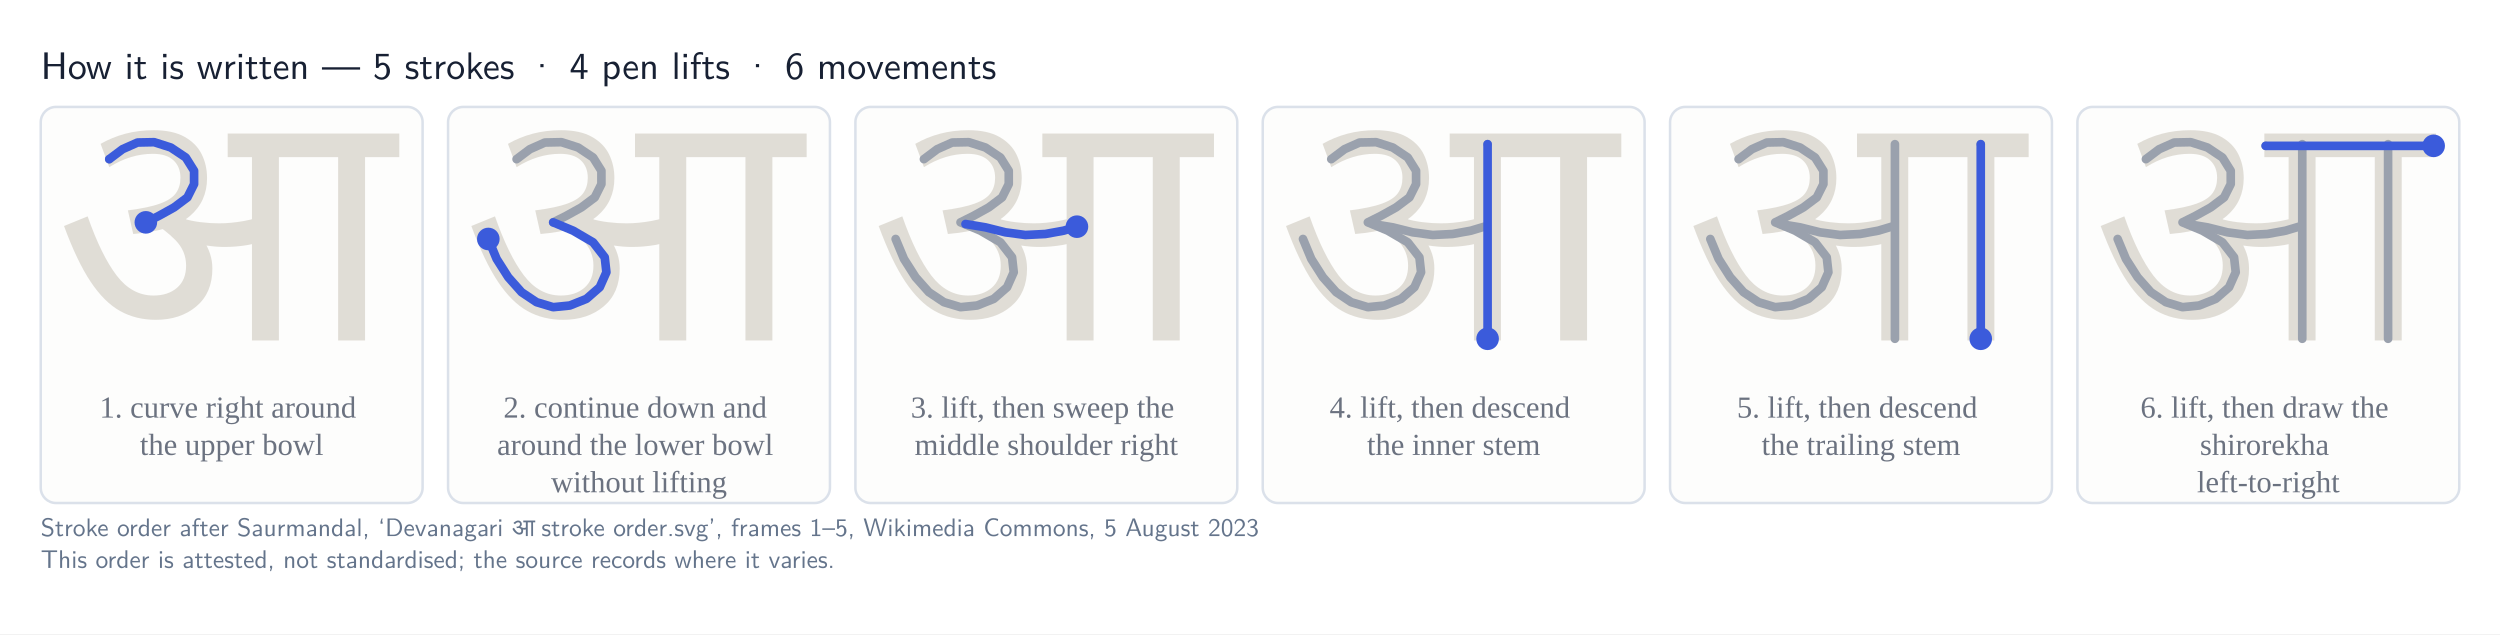
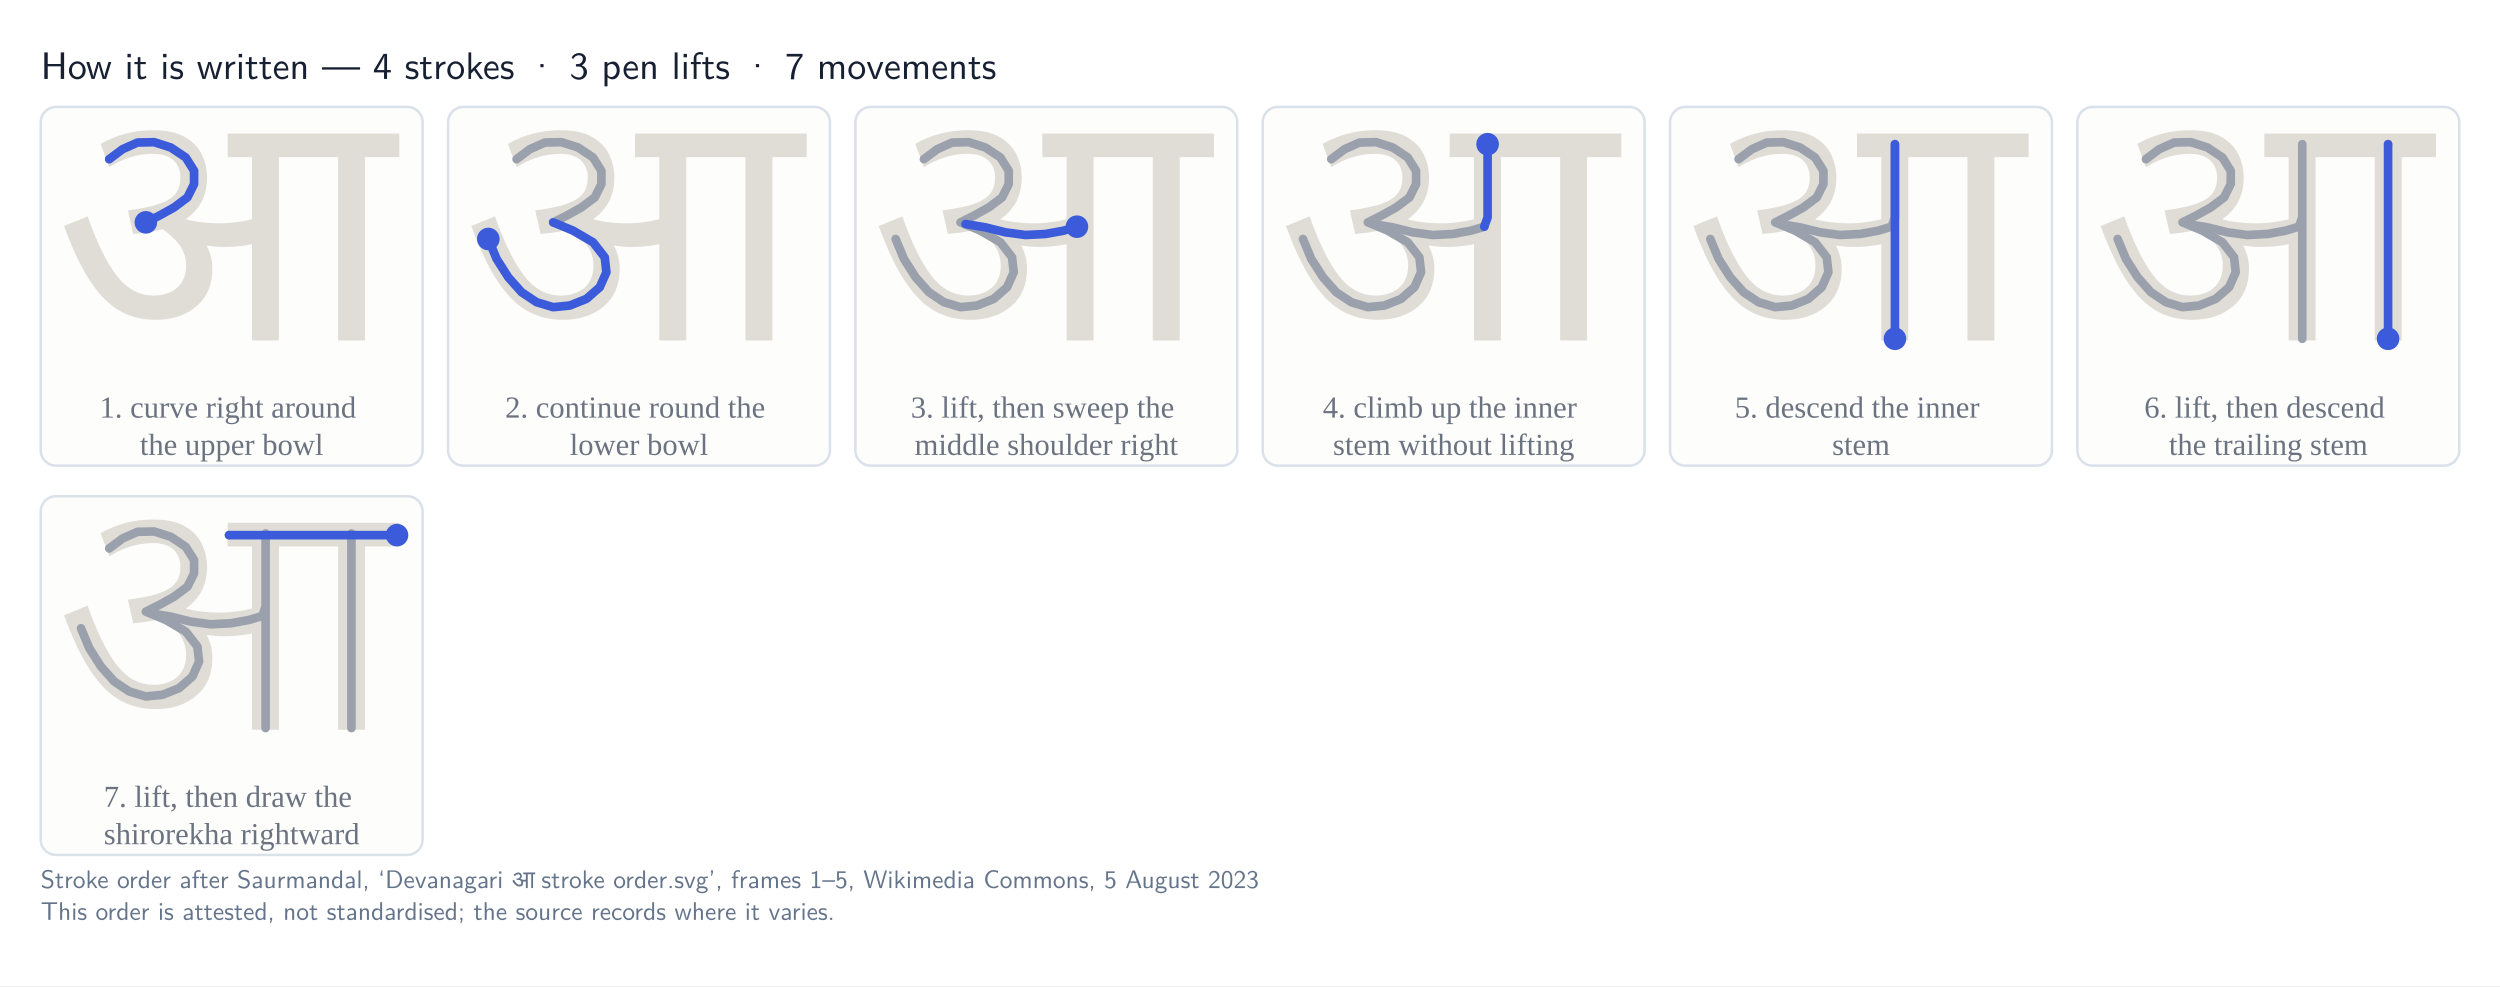
- <svg xmlns="http://www.w3.org/2000/svg" width="982" height="249.08" viewBox="0 0 982 249.08" role="img" aria-label="How to write आ: 5 strokes · 4 pen lifts · 6 movements">
-   <rect x="0" y="0" width="982" height="249.08" fill="#ffffff" />
-   <text x="16" y="31" font-family="Latin Modern Sans, sans-serif" font-size="15" fill="#172033">How it is written — 5 strokes · 4 pen lifts · 6 movements</text>
-   <rect x="16" y="42" width="150" height="155.58" rx="6" fill="#fdfdfc" stroke="#dbe1ea" stroke-width="1" />
-   <svg x="16" y="42" width="150" height="155.58" viewBox="-41 -702 1148 1190.7" preserveAspectRatio="xMidYMid meet" overflow="hidden">
+ <svg xmlns="http://www.w3.org/2000/svg" width="982" height="387.32" viewBox="0 0 982 387.32" role="img" aria-label="How to write आ: 4 strokes · 3 pen lifts · 7 movements">
+   <rect x="0" y="0" width="982" height="387.32" fill="#ffffff" />
+   <text x="16" y="31" font-family="Latin Modern Sans, sans-serif" font-size="15" fill="#172033">How it is written — 4 strokes · 3 pen lifts · 7 movements</text>
+   <rect x="16" y="42" width="150" height="140.91" rx="6" fill="#fdfdfc" stroke="#dbe1ea" stroke-width="1" />
+   <svg x="16" y="42" width="150" height="140.91" viewBox="-41 -702 1148 1078.4" preserveAspectRatio="xMidYMid meet" overflow="hidden">
    <g transform="scale(1,-1)">
      <path class="ductus__glyph" d="M675 551L675 0L594 0L594 551L521 551L521 622L779 622L779 551L675 551ZM299 632Q356 632 391.5 612Q427 592 443 559.5Q459 527 459 488Q459 418 407.5 374Q356 330 237 320L221 391Q284 399 318 411.5Q352 424 365.5 443Q379 462 379 489Q379 522 358 541.5Q337 561 296 561Q262 561 229.5 551Q197 541 165 521L139 591Q174 611 213.5 621.5Q253 632 299 632ZM475 216Q475 143 427 102.5Q379 62 305 62Q245 62 197.5 88.5Q150 115 109 176.5Q68 238 29 344L100 373Q141 256 187 195.5Q233 135 298 135Q342 135 369 158.5Q396 182 396 225Q396 269 364 301.5Q332 334 293 356L337 369L380 378Q394 367 411 351Q428 335 438 320L448 301Q461 282 468 260.5Q475 239 475 216ZM495 352Q530 352 569.5 359Q609 366 651 384L651 309Q617 293 582 287Q547 281 511 281Q486 281 456.5 285.5Q427 290 399 298L379 352L385 367Q411 359 440 355.5Q469 352 495 352ZM934 551L934 0L853 0L853 551L764 551L764 622L1037 622L1037 551L934 551Z" fill="#e0ddd6" fill-rule="nonzero" />
      <path class="ductus__done" d="M165 545 L165 545" fill="none" stroke="#9aa1ad" stroke-width="26" stroke-linecap="round" stroke-linejoin="round" />
      <path class="ductus__pen" d="M165 545 L205 575 L250 595 L300 596 L350 580 L395 550 L420 510 L420 470 L400 430 L360 400 L315 375 L275 355" fill="none" stroke="#3b5bdb" stroke-width="26" stroke-linecap="round" stroke-linejoin="round" />
      <circle class="ductus__tip" cx="275" cy="355" r="34" fill="#3b5bdb" />
    </g>
    <text class="ductus__caption" x="533" y="232" text-anchor="middle" font-size="92" fill="#6b7280">
      <tspan x="533" y="232">1. curve right around</tspan>
      <tspan x="533" y="344.2">the upper bowl</tspan>
    </text>
  </svg>
-   <rect x="176" y="42" width="150" height="155.58" rx="6" fill="#fdfdfc" stroke="#dbe1ea" stroke-width="1" />
-   <svg x="176" y="42" width="150" height="155.58" viewBox="-41 -702 1148 1190.7" preserveAspectRatio="xMidYMid meet" overflow="hidden">
+   <rect x="176" y="42" width="150" height="140.91" rx="6" fill="#fdfdfc" stroke="#dbe1ea" stroke-width="1" />
+   <svg x="176" y="42" width="150" height="140.91" viewBox="-41 -702 1148 1078.4" preserveAspectRatio="xMidYMid meet" overflow="hidden">
    <g transform="scale(1,-1)">
      <path class="ductus__glyph" d="M675 551L675 0L594 0L594 551L521 551L521 622L779 622L779 551L675 551ZM299 632Q356 632 391.5 612Q427 592 443 559.5Q459 527 459 488Q459 418 407.5 374Q356 330 237 320L221 391Q284 399 318 411.5Q352 424 365.5 443Q379 462 379 489Q379 522 358 541.5Q337 561 296 561Q262 561 229.5 551Q197 541 165 521L139 591Q174 611 213.5 621.5Q253 632 299 632ZM475 216Q475 143 427 102.5Q379 62 305 62Q245 62 197.5 88.5Q150 115 109 176.5Q68 238 29 344L100 373Q141 256 187 195.5Q233 135 298 135Q342 135 369 158.5Q396 182 396 225Q396 269 364 301.5Q332 334 293 356L337 369L380 378Q394 367 411 351Q428 335 438 320L448 301Q461 282 468 260.5Q475 239 475 216ZM495 352Q530 352 569.5 359Q609 366 651 384L651 309Q617 293 582 287Q547 281 511 281Q486 281 456.5 285.5Q427 290 399 298L379 352L385 367Q411 359 440 355.5Q469 352 495 352ZM934 551L934 0L853 0L853 551L764 551L764 622L1037 622L1037 551L934 551Z" fill="#e0ddd6" fill-rule="nonzero" />
      <path class="ductus__done" d="M165 545 L205 575 L250 595 L300 596 L350 580 L395 550 L420 510 L420 470 L400 430 L360 400 L315 375 L275 355 L275 355" fill="none" stroke="#9aa1ad" stroke-width="26" stroke-linecap="round" stroke-linejoin="round" />
      <path class="ductus__pen" d="M275 355 L335 330 L395 295 L430 250 L435 205 L415 160 L375 125 L325 105 L275 100 L225 115 L180 145 L140 190 L105 245 L80 305" fill="none" stroke="#3b5bdb" stroke-width="26" stroke-linecap="round" stroke-linejoin="round" />
      <circle class="ductus__tip" cx="80" cy="305" r="34" fill="#3b5bdb" />
    </g>
    <text class="ductus__caption" x="533" y="232" text-anchor="middle" font-size="92" fill="#6b7280">
-       <tspan x="533" y="232">2. continue down and</tspan>
-       <tspan x="533" y="344.2">around the lower bowl</tspan>
-       <tspan x="533" y="456.5">without lifting</tspan>
+       <tspan x="533" y="232">2. continue round the</tspan>
+       <tspan x="533" y="344.2">lower bowl</tspan>
    </text>
  </svg>
-   <rect x="336" y="42" width="150" height="155.58" rx="6" fill="#fdfdfc" stroke="#dbe1ea" stroke-width="1" />
-   <svg x="336" y="42" width="150" height="155.58" viewBox="-41 -702 1148 1190.7" preserveAspectRatio="xMidYMid meet" overflow="hidden">
+   <rect x="336" y="42" width="150" height="140.91" rx="6" fill="#fdfdfc" stroke="#dbe1ea" stroke-width="1" />
+   <svg x="336" y="42" width="150" height="140.91" viewBox="-41 -702 1148 1078.4" preserveAspectRatio="xMidYMid meet" overflow="hidden">
    <g transform="scale(1,-1)">
      <path class="ductus__glyph" d="M675 551L675 0L594 0L594 551L521 551L521 622L779 622L779 551L675 551ZM299 632Q356 632 391.5 612Q427 592 443 559.5Q459 527 459 488Q459 418 407.5 374Q356 330 237 320L221 391Q284 399 318 411.5Q352 424 365.5 443Q379 462 379 489Q379 522 358 541.5Q337 561 296 561Q262 561 229.5 551Q197 541 165 521L139 591Q174 611 213.5 621.5Q253 632 299 632ZM475 216Q475 143 427 102.5Q379 62 305 62Q245 62 197.5 88.5Q150 115 109 176.5Q68 238 29 344L100 373Q141 256 187 195.5Q233 135 298 135Q342 135 369 158.5Q396 182 396 225Q396 269 364 301.5Q332 334 293 356L337 369L380 378Q394 367 411 351Q428 335 438 320L448 301Q461 282 468 260.5Q475 239 475 216ZM495 352Q530 352 569.5 359Q609 366 651 384L651 309Q617 293 582 287Q547 281 511 281Q486 281 456.5 285.5Q427 290 399 298L379 352L385 367Q411 359 440 355.5Q469 352 495 352ZM934 551L934 0L853 0L853 551L764 551L764 622L1037 622L1037 551L934 551Z" fill="#e0ddd6" fill-rule="nonzero" />
      <path class="ductus__done" d="M165 545 L205 575 L250 595 L300 596 L350 580 L395 550 L420 510 L420 470 L400 430 L360 400 L315 375 L275 355 L335 330 L395 295 L430 250 L435 205 L415 160 L375 125 L325 105 L275 100 L225 115 L180 145 L140 190 L105 245 L80 305" fill="none" stroke="#9aa1ad" stroke-width="26" stroke-linecap="round" stroke-linejoin="round" />
      <path class="ductus__done" d="M290 350 L290 350" fill="none" stroke="#9aa1ad" stroke-width="26" stroke-linecap="round" stroke-linejoin="round" />
      <path class="ductus__pen" d="M290 350 L350 340 L410 325 L470 317 L530 320 L585 330 L625 342" fill="none" stroke="#3b5bdb" stroke-width="26" stroke-linecap="round" stroke-linejoin="round" />
      <circle class="ductus__tip" cx="625" cy="342" r="34" fill="#3b5bdb" />
    </g>
    <text class="ductus__caption" x="533" y="232" text-anchor="middle" font-size="92" fill="#6b7280">
      <tspan x="533" y="232">3. lift, then sweep the</tspan>
      <tspan x="533" y="344.2">middle shoulder right</tspan>
    </text>
  </svg>
-   <rect x="496" y="42" width="150" height="155.58" rx="6" fill="#fdfdfc" stroke="#dbe1ea" stroke-width="1" />
-   <svg x="496" y="42" width="150" height="155.58" viewBox="-41 -702 1148 1190.7" preserveAspectRatio="xMidYMid meet" overflow="hidden">
+   <rect x="496" y="42" width="150" height="140.91" rx="6" fill="#fdfdfc" stroke="#dbe1ea" stroke-width="1" />
+   <svg x="496" y="42" width="150" height="140.91" viewBox="-41 -702 1148 1078.4" preserveAspectRatio="xMidYMid meet" overflow="hidden">
    <g transform="scale(1,-1)">
      <path class="ductus__glyph" d="M675 551L675 0L594 0L594 551L521 551L521 622L779 622L779 551L675 551ZM299 632Q356 632 391.5 612Q427 592 443 559.5Q459 527 459 488Q459 418 407.5 374Q356 330 237 320L221 391Q284 399 318 411.5Q352 424 365.5 443Q379 462 379 489Q379 522 358 541.5Q337 561 296 561Q262 561 229.5 551Q197 541 165 521L139 591Q174 611 213.5 621.5Q253 632 299 632ZM475 216Q475 143 427 102.5Q379 62 305 62Q245 62 197.5 88.5Q150 115 109 176.5Q68 238 29 344L100 373Q141 256 187 195.5Q233 135 298 135Q342 135 369 158.5Q396 182 396 225Q396 269 364 301.5Q332 334 293 356L337 369L380 378Q394 367 411 351Q428 335 438 320L448 301Q461 282 468 260.5Q475 239 475 216ZM495 352Q530 352 569.5 359Q609 366 651 384L651 309Q617 293 582 287Q547 281 511 281Q486 281 456.5 285.5Q427 290 399 298L379 352L385 367Q411 359 440 355.5Q469 352 495 352ZM934 551L934 0L853 0L853 551L764 551L764 622L1037 622L1037 551L934 551Z" fill="#e0ddd6" fill-rule="nonzero" />
      <path class="ductus__done" d="M165 545 L205 575 L250 595 L300 596 L350 580 L395 550 L420 510 L420 470 L400 430 L360 400 L315 375 L275 355 L335 330 L395 295 L430 250 L435 205 L415 160 L375 125 L325 105 L275 100 L225 115 L180 145 L140 190 L105 245 L80 305" fill="none" stroke="#9aa1ad" stroke-width="26" stroke-linecap="round" stroke-linejoin="round" />
-       <path class="ductus__done" d="M290 350 L350 340 L410 325 L470 317 L530 320 L585 330 L625 342" fill="none" stroke="#9aa1ad" stroke-width="26" stroke-linecap="round" stroke-linejoin="round" />
-       <path class="ductus__done" d="M635 590 L635 590" fill="none" stroke="#9aa1ad" stroke-width="26" stroke-linecap="round" stroke-linejoin="round" />
+       <path class="ductus__done" d="M290 350 L350 340 L410 325 L470 317 L530 320 L585 330 L625 342 L625 342" fill="none" stroke="#9aa1ad" stroke-width="26" stroke-linecap="round" stroke-linejoin="round" />
+       <path class="ductus__pen" d="M625 342 L635 370 L635 443 L635 517 L635 590" fill="none" stroke="#3b5bdb" stroke-width="26" stroke-linecap="round" stroke-linejoin="round" />
+       <circle class="ductus__tip" cx="635" cy="590" r="34" fill="#3b5bdb" />
+     </g>
+     <text class="ductus__caption" x="533" y="232" text-anchor="middle" font-size="92" fill="#6b7280">
+       <tspan x="533" y="232">4. climb up the inner</tspan>
+       <tspan x="533" y="344.2">stem without lifting</tspan>
+     </text>
+   </svg>
+   <rect x="656" y="42" width="150" height="140.91" rx="6" fill="#fdfdfc" stroke="#dbe1ea" stroke-width="1" />
+   <svg x="656" y="42" width="150" height="140.91" viewBox="-41 -702 1148 1078.4" preserveAspectRatio="xMidYMid meet" overflow="hidden">
+     <g transform="scale(1,-1)">
+       <path class="ductus__glyph" d="M675 551L675 0L594 0L594 551L521 551L521 622L779 622L779 551L675 551ZM299 632Q356 632 391.5 612Q427 592 443 559.5Q459 527 459 488Q459 418 407.5 374Q356 330 237 320L221 391Q284 399 318 411.5Q352 424 365.5 443Q379 462 379 489Q379 522 358 541.5Q337 561 296 561Q262 561 229.5 551Q197 541 165 521L139 591Q174 611 213.5 621.5Q253 632 299 632ZM475 216Q475 143 427 102.5Q379 62 305 62Q245 62 197.5 88.5Q150 115 109 176.5Q68 238 29 344L100 373Q141 256 187 195.5Q233 135 298 135Q342 135 369 158.5Q396 182 396 225Q396 269 364 301.5Q332 334 293 356L337 369L380 378Q394 367 411 351Q428 335 438 320L448 301Q461 282 468 260.5Q475 239 475 216ZM495 352Q530 352 569.5 359Q609 366 651 384L651 309Q617 293 582 287Q547 281 511 281Q486 281 456.5 285.5Q427 290 399 298L379 352L385 367Q411 359 440 355.5Q469 352 495 352ZM934 551L934 0L853 0L853 551L764 551L764 622L1037 622L1037 551L934 551Z" fill="#e0ddd6" fill-rule="nonzero" />
+       <path class="ductus__done" d="M165 545 L205 575 L250 595 L300 596 L350 580 L395 550 L420 510 L420 470 L400 430 L360 400 L315 375 L275 355 L335 330 L395 295 L430 250 L435 205 L415 160 L375 125 L325 105 L275 100 L225 115 L180 145 L140 190 L105 245 L80 305" fill="none" stroke="#9aa1ad" stroke-width="26" stroke-linecap="round" stroke-linejoin="round" />
+       <path class="ductus__done" d="M290 350 L350 340 L410 325 L470 317 L530 320 L585 330 L625 342 L635 370 L635 443 L635 517 L635 590 L635 590" fill="none" stroke="#9aa1ad" stroke-width="26" stroke-linecap="round" stroke-linejoin="round" />
      <path class="ductus__pen" d="M635 590 L635 500 L635 410 L635 320 L635 230 L635 140 L635 50 L635 5" fill="none" stroke="#3b5bdb" stroke-width="26" stroke-linecap="round" stroke-linejoin="round" />
      <circle class="ductus__tip" cx="635" cy="5" r="34" fill="#3b5bdb" />
    </g>
    <text class="ductus__caption" x="533" y="232" text-anchor="middle" font-size="92" fill="#6b7280">
-       <tspan x="533" y="232">4. lift, then descend</tspan>
-       <tspan x="533" y="344.2">the inner stem</tspan>
+       <tspan x="533" y="232">5. descend the inner</tspan>
+       <tspan x="533" y="344.2">stem</tspan>
    </text>
  </svg>
-   <rect x="656" y="42" width="150" height="155.58" rx="6" fill="#fdfdfc" stroke="#dbe1ea" stroke-width="1" />
-   <svg x="656" y="42" width="150" height="155.58" viewBox="-41 -702 1148 1190.7" preserveAspectRatio="xMidYMid meet" overflow="hidden">
+   <rect x="816" y="42" width="150" height="140.91" rx="6" fill="#fdfdfc" stroke="#dbe1ea" stroke-width="1" />
+   <svg x="816" y="42" width="150" height="140.91" viewBox="-41 -702 1148 1078.4" preserveAspectRatio="xMidYMid meet" overflow="hidden">
    <g transform="scale(1,-1)">
      <path class="ductus__glyph" d="M675 551L675 0L594 0L594 551L521 551L521 622L779 622L779 551L675 551ZM299 632Q356 632 391.5 612Q427 592 443 559.5Q459 527 459 488Q459 418 407.5 374Q356 330 237 320L221 391Q284 399 318 411.5Q352 424 365.5 443Q379 462 379 489Q379 522 358 541.5Q337 561 296 561Q262 561 229.5 551Q197 541 165 521L139 591Q174 611 213.5 621.5Q253 632 299 632ZM475 216Q475 143 427 102.5Q379 62 305 62Q245 62 197.5 88.5Q150 115 109 176.5Q68 238 29 344L100 373Q141 256 187 195.5Q233 135 298 135Q342 135 369 158.5Q396 182 396 225Q396 269 364 301.5Q332 334 293 356L337 369L380 378Q394 367 411 351Q428 335 438 320L448 301Q461 282 468 260.5Q475 239 475 216ZM495 352Q530 352 569.5 359Q609 366 651 384L651 309Q617 293 582 287Q547 281 511 281Q486 281 456.5 285.5Q427 290 399 298L379 352L385 367Q411 359 440 355.5Q469 352 495 352ZM934 551L934 0L853 0L853 551L764 551L764 622L1037 622L1037 551L934 551Z" fill="#e0ddd6" fill-rule="nonzero" />
      <path class="ductus__done" d="M165 545 L205 575 L250 595 L300 596 L350 580 L395 550 L420 510 L420 470 L400 430 L360 400 L315 375 L275 355 L335 330 L395 295 L430 250 L435 205 L415 160 L375 125 L325 105 L275 100 L225 115 L180 145 L140 190 L105 245 L80 305" fill="none" stroke="#9aa1ad" stroke-width="26" stroke-linecap="round" stroke-linejoin="round" />
-       <path class="ductus__done" d="M290 350 L350 340 L410 325 L470 317 L530 320 L585 330 L625 342" fill="none" stroke="#9aa1ad" stroke-width="26" stroke-linecap="round" stroke-linejoin="round" />
-       <path class="ductus__done" d="M635 590 L635 500 L635 410 L635 320 L635 230 L635 140 L635 50 L635 5" fill="none" stroke="#9aa1ad" stroke-width="26" stroke-linecap="round" stroke-linejoin="round" />
+       <path class="ductus__done" d="M290 350 L350 340 L410 325 L470 317 L530 320 L585 330 L625 342 L635 370 L635 443 L635 517 L635 590 L635 500 L635 410 L635 320 L635 230 L635 140 L635 50 L635 5" fill="none" stroke="#9aa1ad" stroke-width="26" stroke-linecap="round" stroke-linejoin="round" />
      <path class="ductus__done" d="M893 590 L893 590" fill="none" stroke="#9aa1ad" stroke-width="26" stroke-linecap="round" stroke-linejoin="round" />
      <path class="ductus__pen" d="M893 590 L893 500 L893 410 L893 320 L893 230 L893 140 L893 50 L893 5" fill="none" stroke="#3b5bdb" stroke-width="26" stroke-linecap="round" stroke-linejoin="round" />
      <circle class="ductus__tip" cx="893" cy="5" r="34" fill="#3b5bdb" />
    </g>
    <text class="ductus__caption" x="533" y="232" text-anchor="middle" font-size="92" fill="#6b7280">
-       <tspan x="533" y="232">5. lift, then descend</tspan>
+       <tspan x="533" y="232">6. lift, then descend</tspan>
      <tspan x="533" y="344.2">the trailing stem</tspan>
    </text>
  </svg>
-   <rect x="816" y="42" width="150" height="155.58" rx="6" fill="#fdfdfc" stroke="#dbe1ea" stroke-width="1" />
-   <svg x="816" y="42" width="150" height="155.58" viewBox="-41 -702 1148 1190.7" preserveAspectRatio="xMidYMid meet" overflow="hidden">
+   <rect x="16" y="194.91" width="150" height="140.91" rx="6" fill="#fdfdfc" stroke="#dbe1ea" stroke-width="1" />
+   <svg x="16" y="194.91" width="150" height="140.91" viewBox="-41 -702 1148 1078.4" preserveAspectRatio="xMidYMid meet" overflow="hidden">
    <g transform="scale(1,-1)">
      <path class="ductus__glyph" d="M675 551L675 0L594 0L594 551L521 551L521 622L779 622L779 551L675 551ZM299 632Q356 632 391.5 612Q427 592 443 559.5Q459 527 459 488Q459 418 407.5 374Q356 330 237 320L221 391Q284 399 318 411.5Q352 424 365.5 443Q379 462 379 489Q379 522 358 541.5Q337 561 296 561Q262 561 229.5 551Q197 541 165 521L139 591Q174 611 213.5 621.5Q253 632 299 632ZM475 216Q475 143 427 102.5Q379 62 305 62Q245 62 197.5 88.5Q150 115 109 176.5Q68 238 29 344L100 373Q141 256 187 195.5Q233 135 298 135Q342 135 369 158.5Q396 182 396 225Q396 269 364 301.5Q332 334 293 356L337 369L380 378Q394 367 411 351Q428 335 438 320L448 301Q461 282 468 260.5Q475 239 475 216ZM495 352Q530 352 569.5 359Q609 366 651 384L651 309Q617 293 582 287Q547 281 511 281Q486 281 456.5 285.5Q427 290 399 298L379 352L385 367Q411 359 440 355.5Q469 352 495 352ZM934 551L934 0L853 0L853 551L764 551L764 622L1037 622L1037 551L934 551Z" fill="#e0ddd6" fill-rule="nonzero" />
      <path class="ductus__done" d="M165 545 L205 575 L250 595 L300 596 L350 580 L395 550 L420 510 L420 470 L400 430 L360 400 L315 375 L275 355 L335 330 L395 295 L430 250 L435 205 L415 160 L375 125 L325 105 L275 100 L225 115 L180 145 L140 190 L105 245 L80 305" fill="none" stroke="#9aa1ad" stroke-width="26" stroke-linecap="round" stroke-linejoin="round" />
-       <path class="ductus__done" d="M290 350 L350 340 L410 325 L470 317 L530 320 L585 330 L625 342" fill="none" stroke="#9aa1ad" stroke-width="26" stroke-linecap="round" stroke-linejoin="round" />
-       <path class="ductus__done" d="M635 590 L635 500 L635 410 L635 320 L635 230 L635 140 L635 50 L635 5" fill="none" stroke="#9aa1ad" stroke-width="26" stroke-linecap="round" stroke-linejoin="round" />
+       <path class="ductus__done" d="M290 350 L350 340 L410 325 L470 317 L530 320 L585 330 L625 342 L635 370 L635 443 L635 517 L635 590 L635 500 L635 410 L635 320 L635 230 L635 140 L635 50 L635 5" fill="none" stroke="#9aa1ad" stroke-width="26" stroke-linecap="round" stroke-linejoin="round" />
      <path class="ductus__done" d="M893 590 L893 500 L893 410 L893 320 L893 230 L893 140 L893 50 L893 5" fill="none" stroke="#9aa1ad" stroke-width="26" stroke-linecap="round" stroke-linejoin="round" />
      <path class="ductus__done" d="M525 585 L525 585" fill="none" stroke="#9aa1ad" stroke-width="26" stroke-linecap="round" stroke-linejoin="round" />
      <path class="ductus__pen" d="M525 585 L610 585 L695 585 L780 585 L865 585 L950 585 L1030 585" fill="none" stroke="#3b5bdb" stroke-width="26" stroke-linecap="round" stroke-linejoin="round" />
      <circle class="ductus__tip" cx="1030" cy="585" r="34" fill="#3b5bdb" />
    </g>
    <text class="ductus__caption" x="533" y="232" text-anchor="middle" font-size="92" fill="#6b7280">
-       <tspan x="533" y="232">6. lift, then draw the</tspan>
-       <tspan x="533" y="344.2">shirorekha</tspan>
-       <tspan x="533" y="456.5">left-to-right</tspan>
+       <tspan x="533" y="232">7. lift, then draw the</tspan>
+       <tspan x="533" y="344.2">shirorekha rightward</tspan>
    </text>
  </svg>
-   <text x="16" y="210.58" font-family="Latin Modern Sans, sans-serif" font-size="10" fill="#64748b">Stroke order after Saurmandal, ‘Devanagari आ stroke order.svg’, frames 1–5, Wikimedia Commons, 5 August 2023</text>
-   <text x="16" y="223.08" font-family="Latin Modern Sans, sans-serif" font-size="10" fill="#64748b">This order is attested, not standardised; the source records where it varies.</text>
+   <text x="16" y="348.82" font-family="Latin Modern Sans, sans-serif" font-size="10" fill="#64748b">Stroke order after Saurmandal, ‘Devanagari आ stroke order.svg’, frames 1–5, Wikimedia Commons, 5 August 2023</text>
+   <text x="16" y="361.32" font-family="Latin Modern Sans, sans-serif" font-size="10" fill="#64748b">This order is attested, not standardised; the source records where it varies.</text>
</svg>
